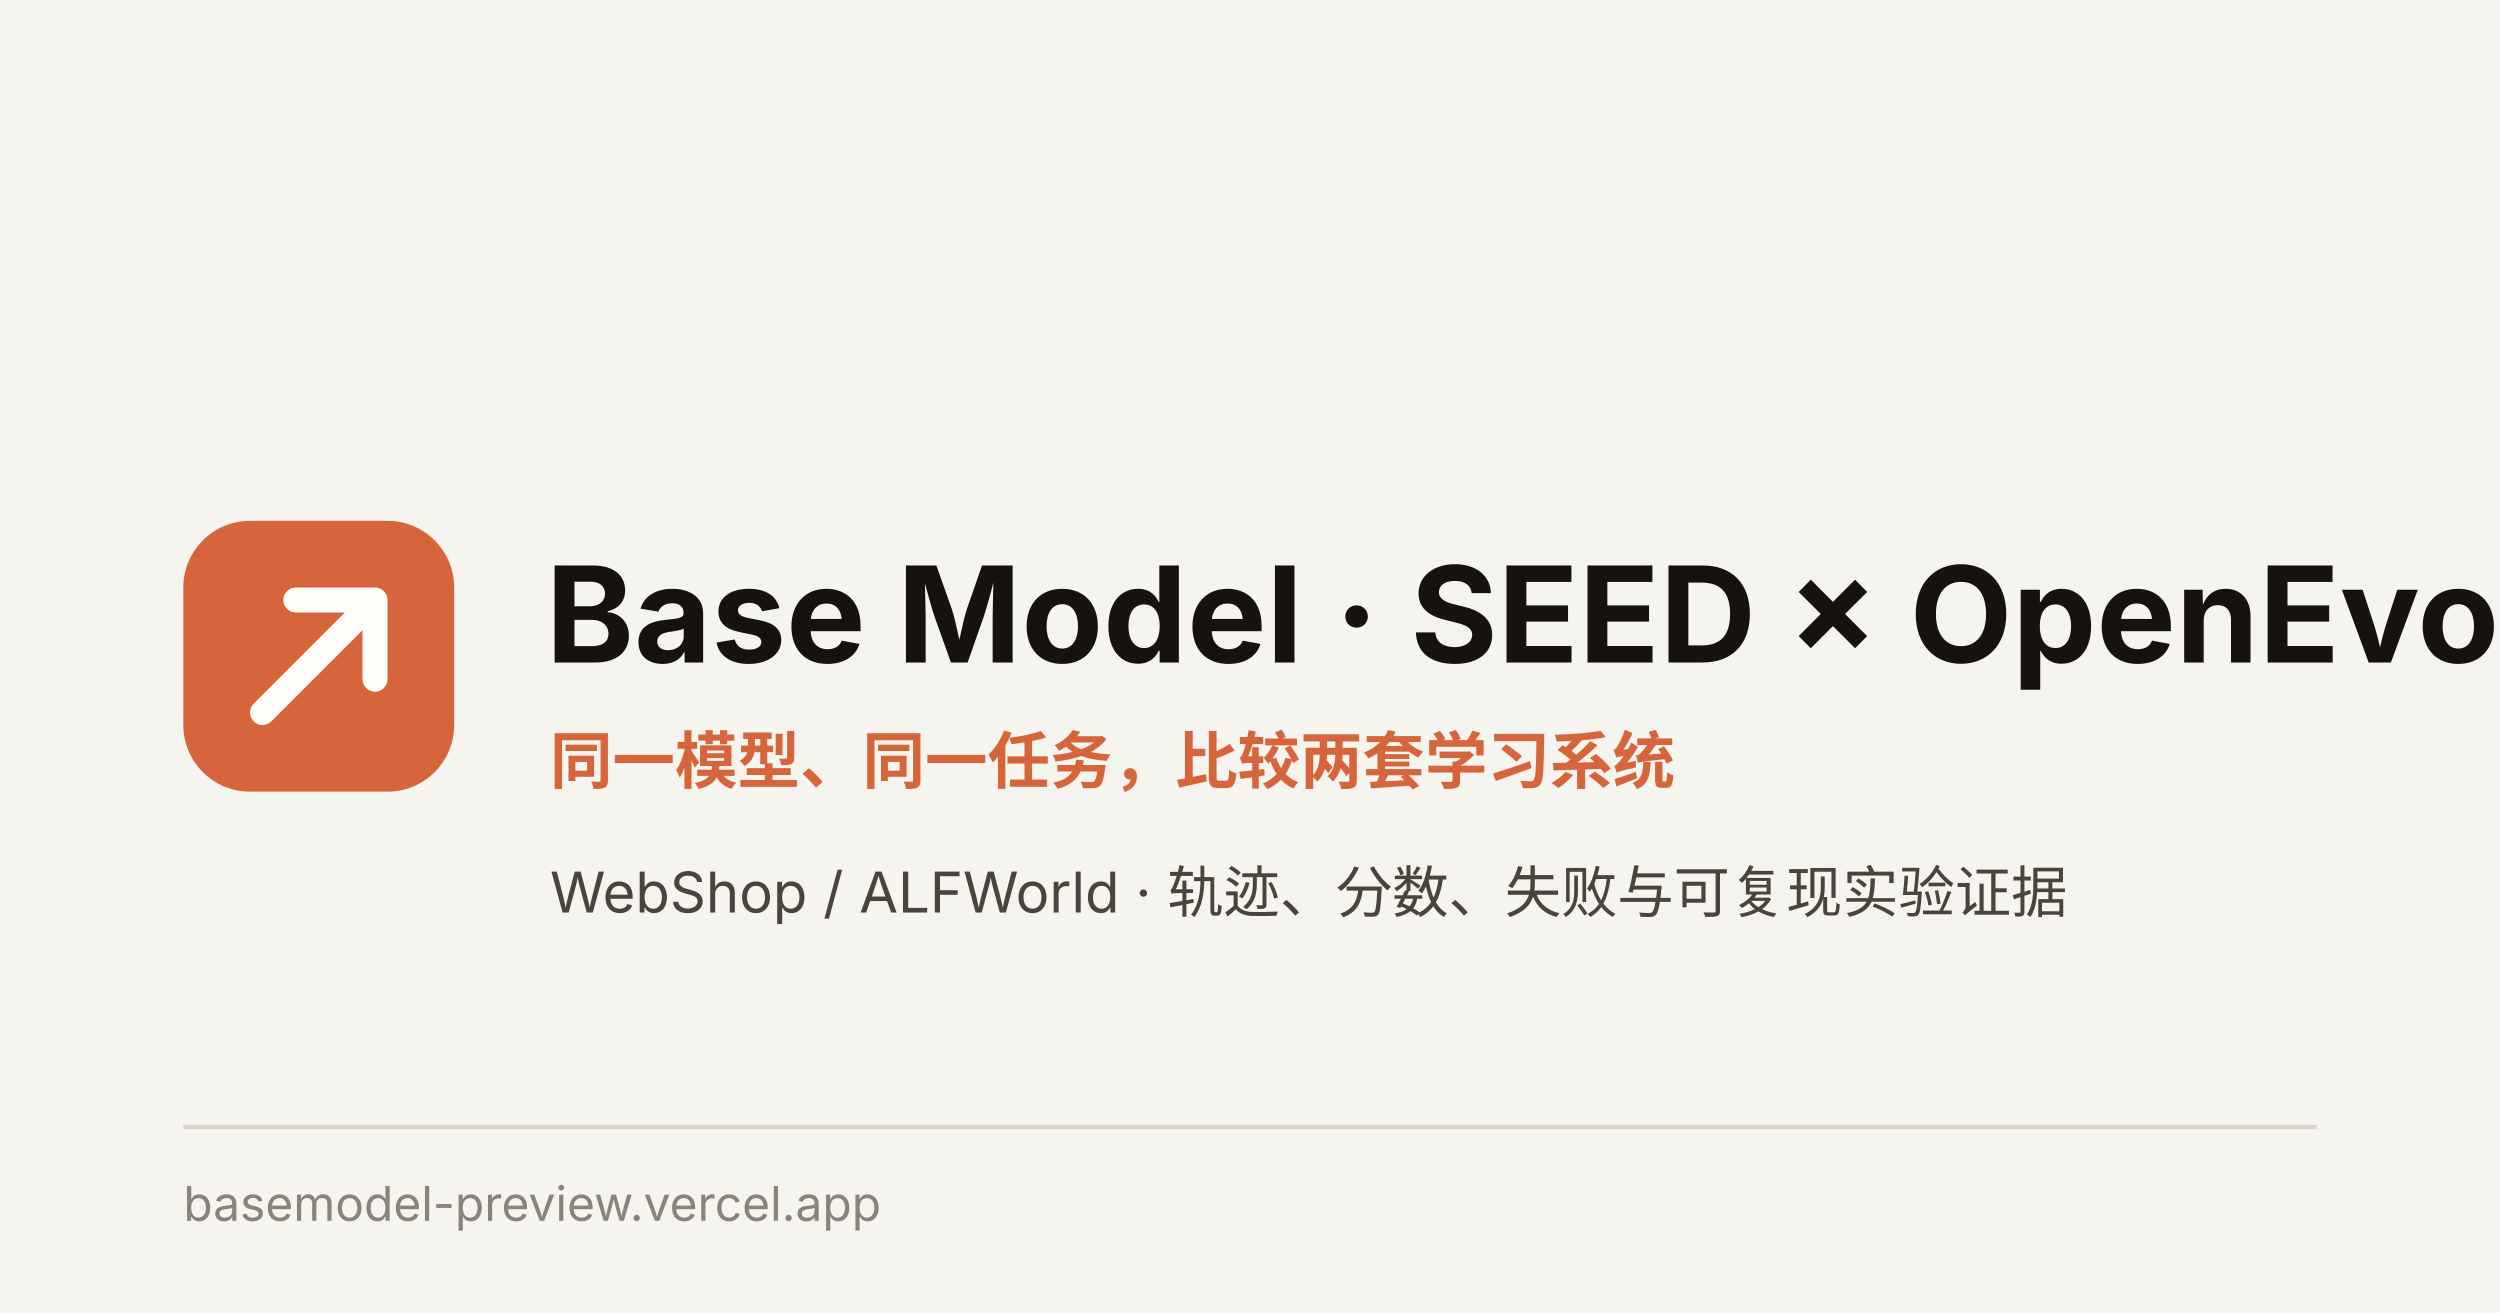
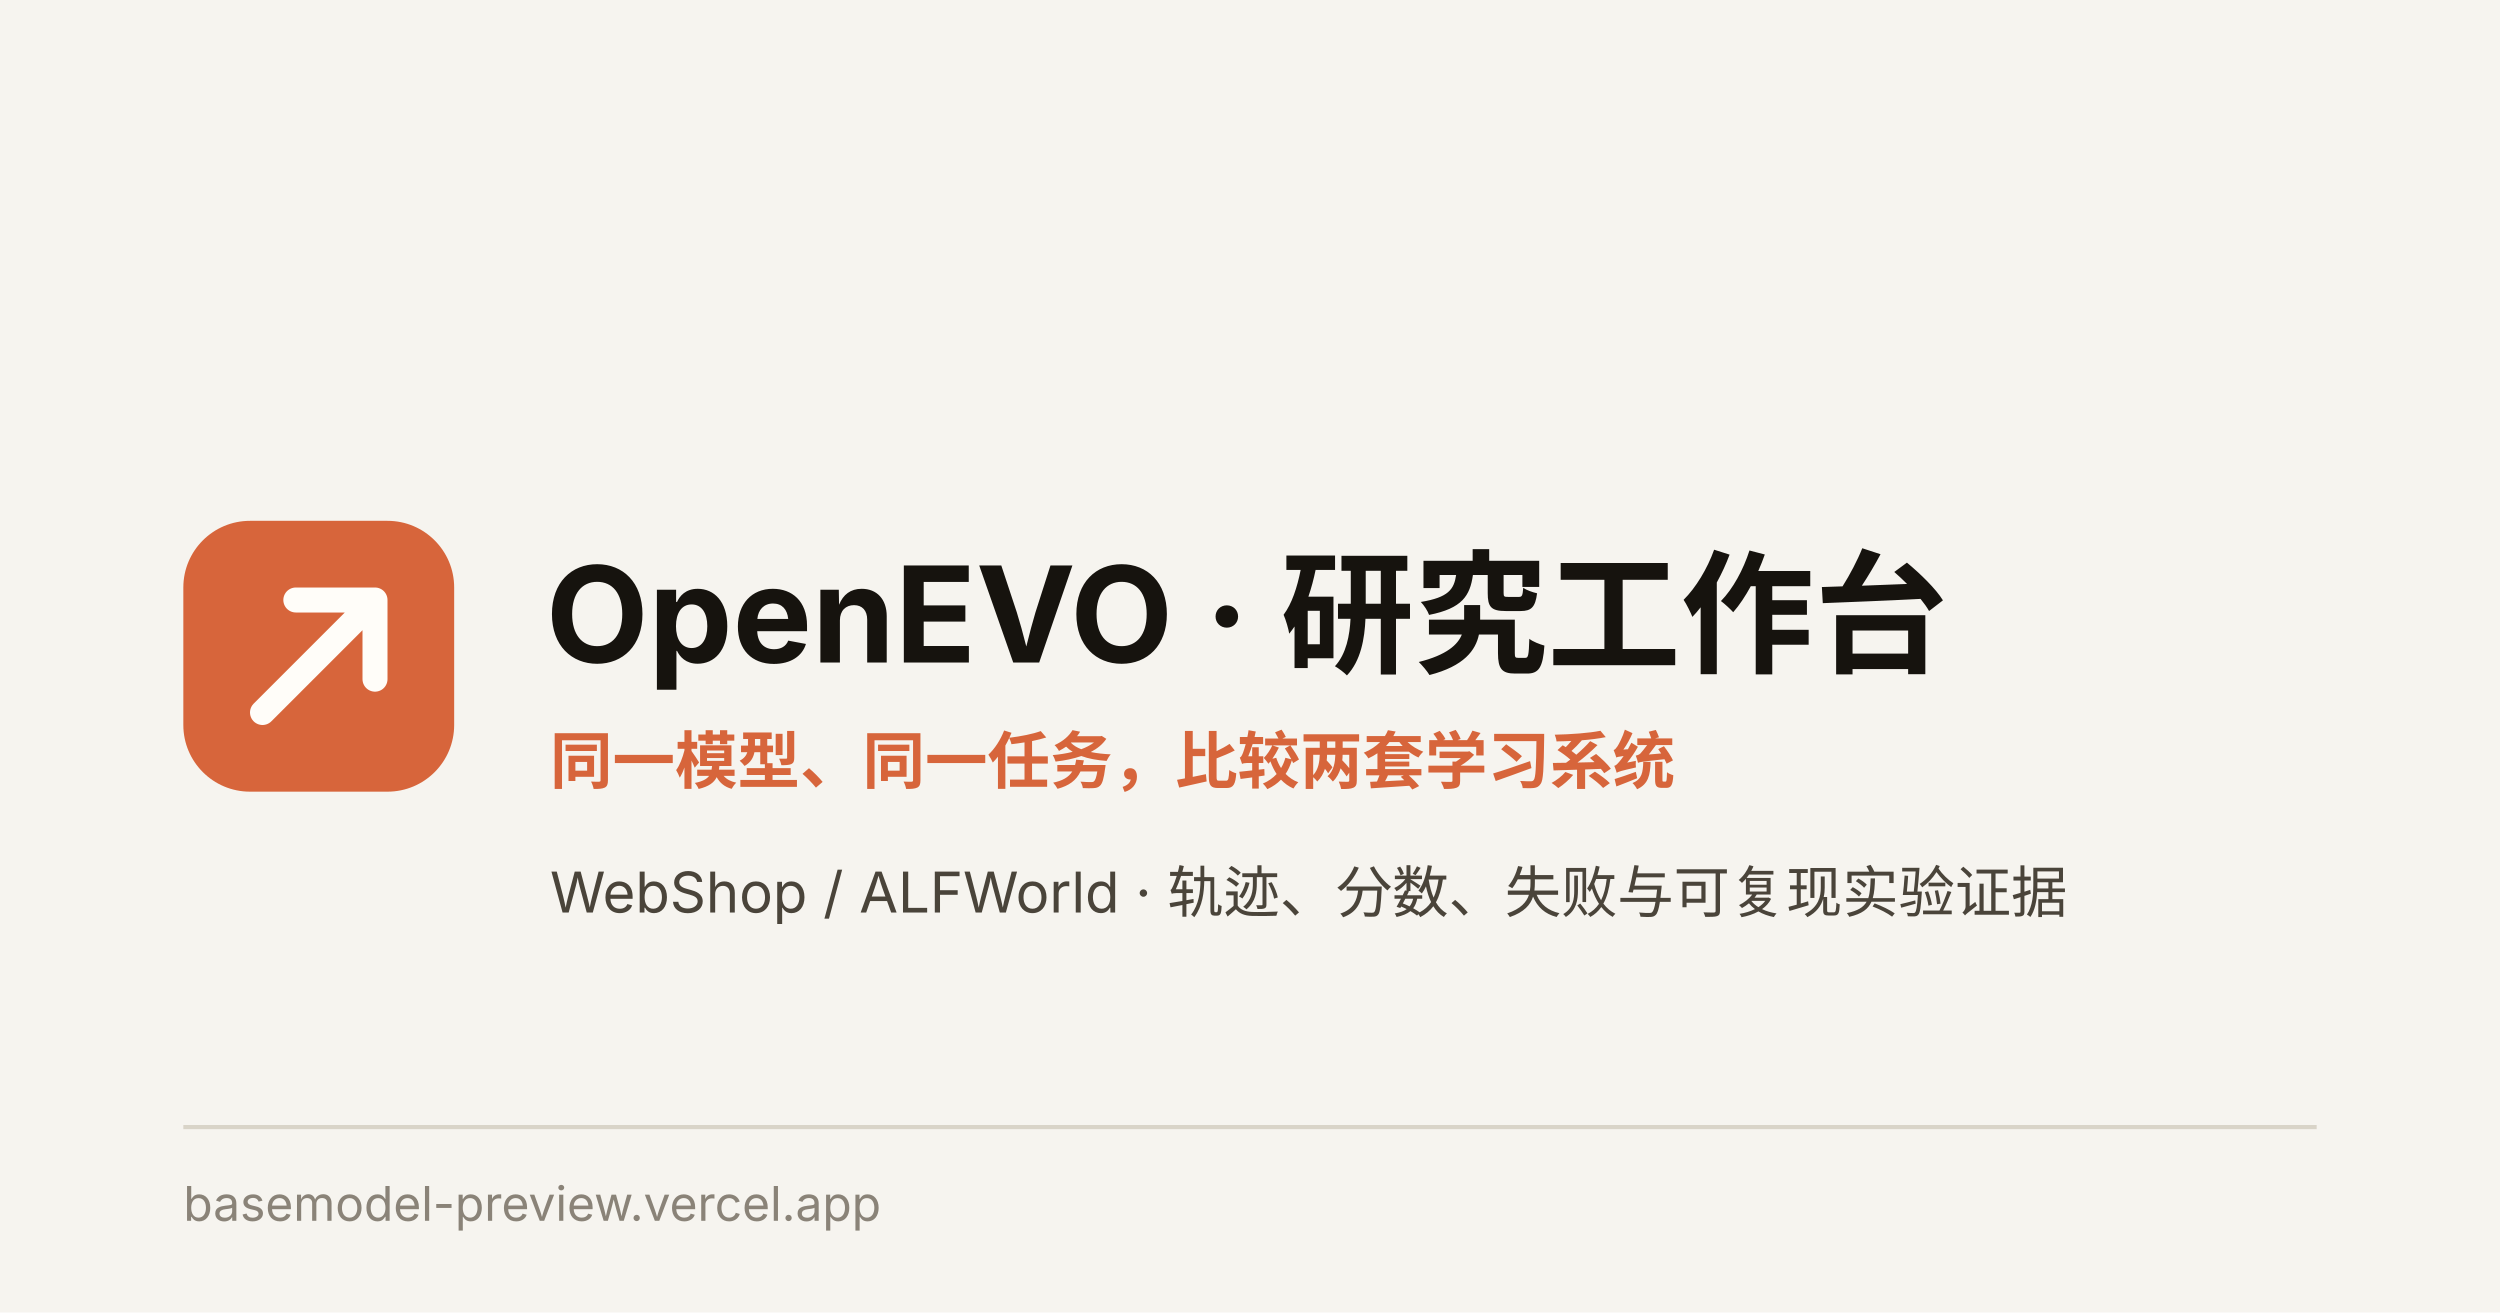
<svg xmlns="http://www.w3.org/2000/svg" width="1200" height="630" viewBox="0 0 1200 630">
  <rect width="1200" height="630" fill="#f6f4ef" />
  <rect width="1200" height="630" fill="none" />
  <g transform="translate(88,250)">
    <rect width="130" height="130" rx="32" fill="#d7653b" />
    <path d="M38 92 92 38 M54 38h38v38" fill="none" stroke="#fffdf9" stroke-width="12" stroke-linecap="round" stroke-linejoin="round" />
  </g>
-   <text x="262" y="318" font-family="ui-sans-serif, system-ui, -apple-system, 'Segoe UI', sans-serif" font-size="64" font-weight="700" fill="#16130e">Base Model · SEED × OpenEvo</text>
+   <text x="262" y="318" font-family="ui-sans-serif, system-ui, -apple-system, 'Segoe UI', sans-serif" font-size="64" font-weight="700" fill="#16130e">OpenEVO · 研究工作台</text>
  <text x="264" y="376" font-family="ui-sans-serif, system-ui, -apple-system, 'Segoe UI', sans-serif" font-size="30" font-weight="600" fill="#d7653b">同一模型、同一任务，比较两套学习系统</text>
  <text x="264" y="438" font-family="ui-sans-serif, system-ui, -apple-system, 'Segoe UI', sans-serif" font-size="27" fill="#4a443a">WebShop / ALFWorld · 轨迹、分数、失败与可复现实验证据</text>
  <rect x="88" y="540" width="1024" height="2" fill="#d9d4c8" />
  <text x="88" y="586" font-family="ui-sans-serif, system-ui, -apple-system, 'Segoe UI', sans-serif" font-size="23" fill="#8a8378">basemodel-preview.vercel.app</text>
</svg>
